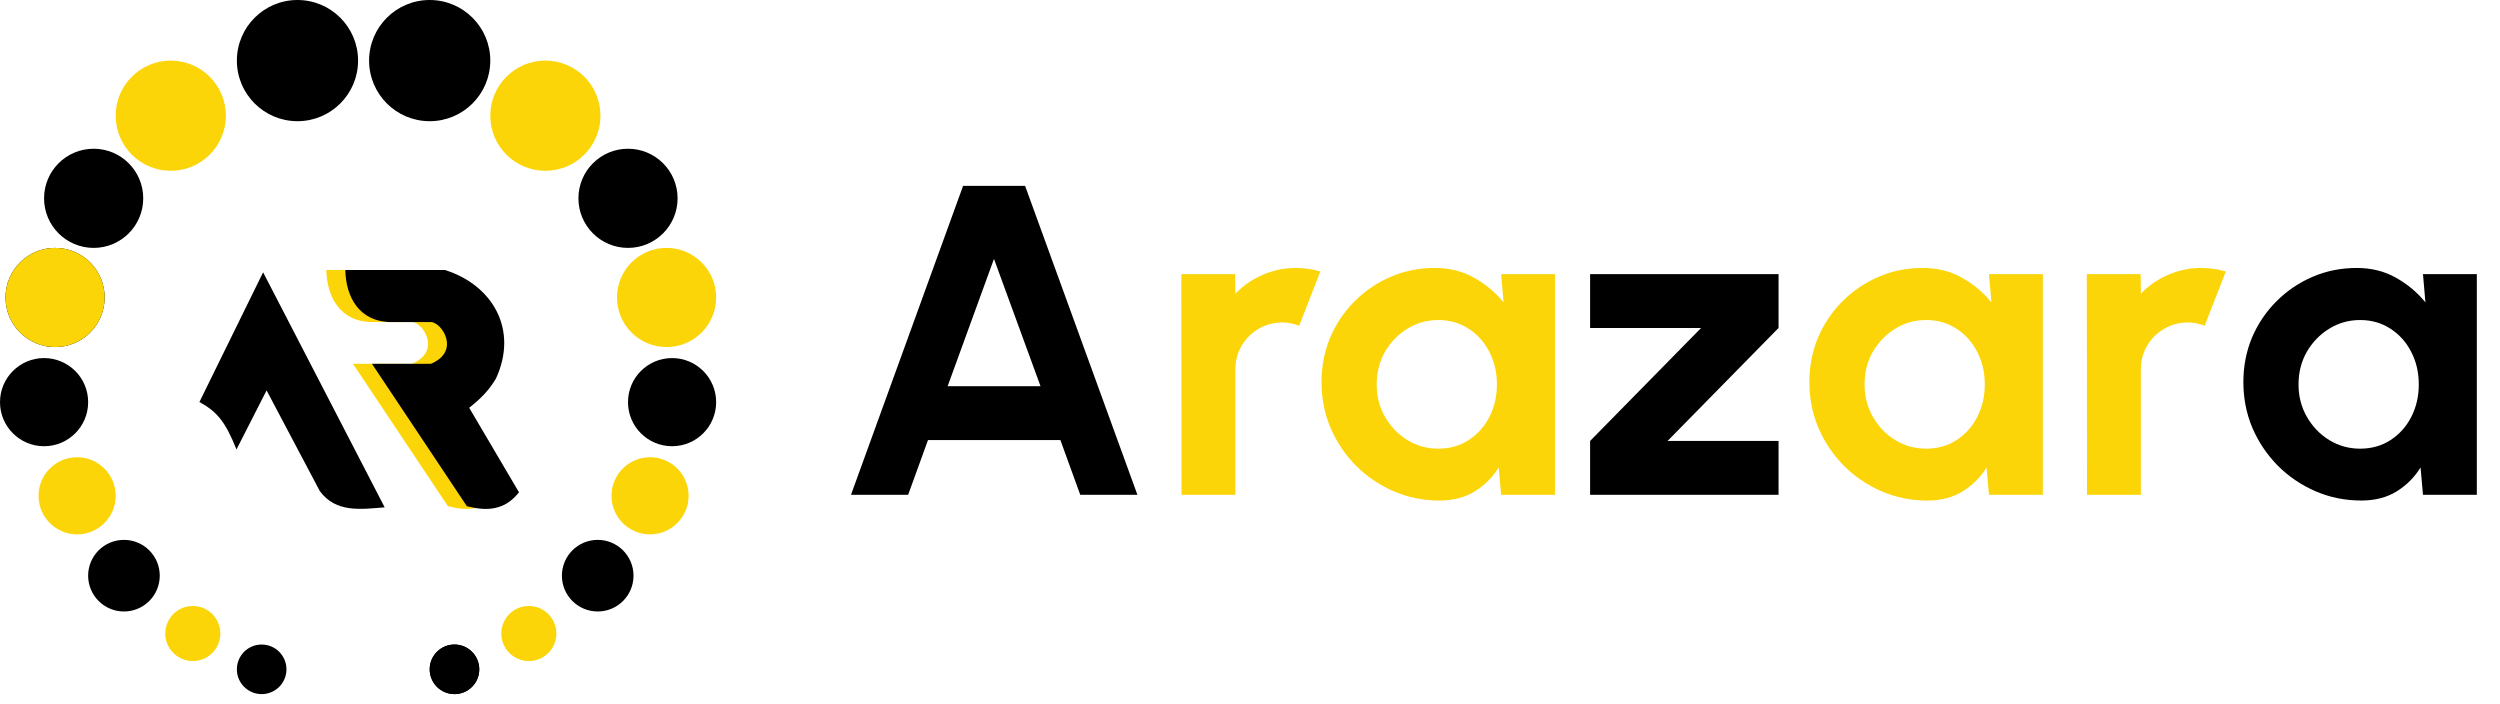
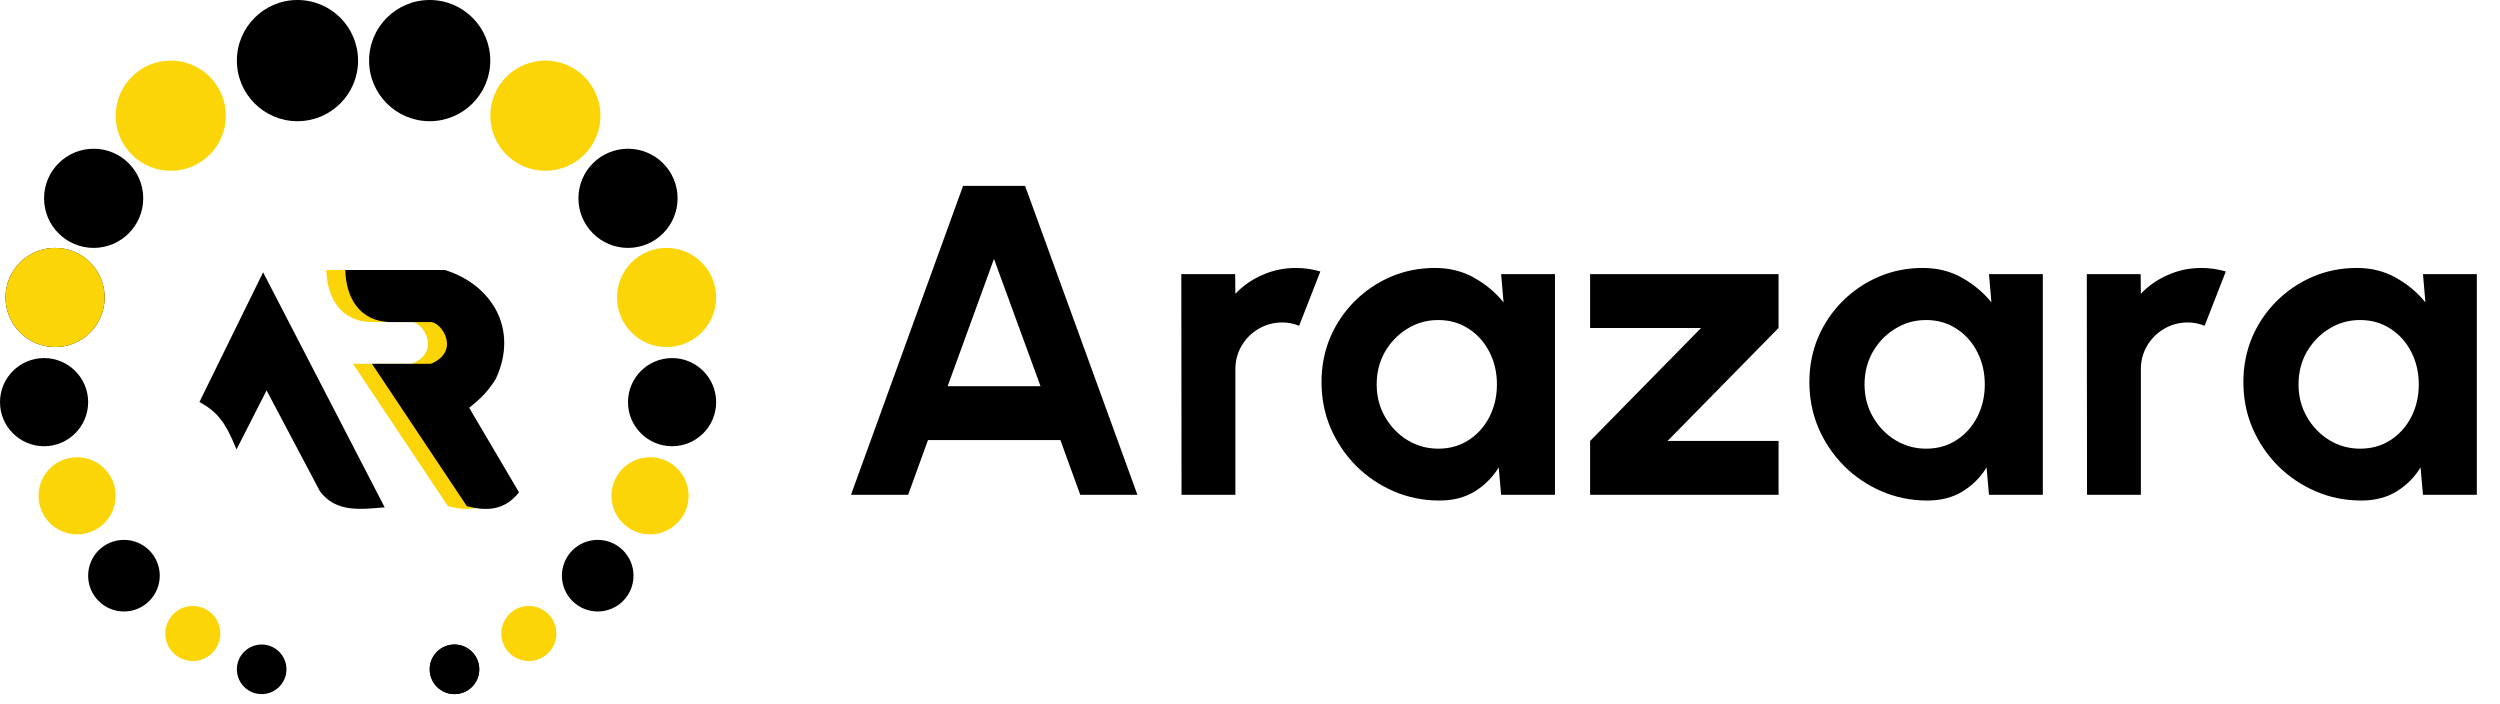
<svg xmlns="http://www.w3.org/2000/svg" width="192" height="54" viewBox="0 0 192 54" fill="none">
  <circle cx="22.846" cy="4.654" r="4.654" fill="black" />
  <circle cx="33" cy="4.654" r="4.654" fill="black" />
  <circle cx="41.885" cy="8.885" r="4.231" fill="#FBD507" />
  <circle cx="48.231" cy="15.231" r="3.808" fill="black" />
  <circle cx="13.115" cy="8.885" r="4.231" fill="#FBD507" />
  <circle cx="7.192" cy="15.231" r="3.808" fill="black" />
  <circle cx="4.231" cy="22.846" r="3.808" fill="black" />
  <circle cx="4.231" cy="22.846" r="3.808" fill="#FBD507" />
  <circle cx="3.385" cy="30.885" r="3.385" fill="black" />
  <circle cx="5.923" cy="38.077" r="2.962" fill="#FBD507" />
  <circle cx="9.519" cy="44.212" r="2.75" fill="black" />
  <circle cx="20.096" cy="51.404" r="1.904" fill="black" />
  <circle cx="34.904" cy="51.404" r="1.904" fill="black" />
  <circle cx="34.904" cy="51.404" r="1.904" fill="black" />
  <circle cx="14.808" cy="48.654" r="2.115" fill="#FBD507" />
  <circle cx="40.615" cy="48.654" r="2.115" fill="#FBD507" />
  <circle cx="45.904" cy="44.212" r="2.75" fill="black" />
  <circle cx="49.923" cy="38.077" r="2.962" fill="#FBD507" />
  <circle cx="51.615" cy="30.885" r="3.385" fill="black" />
  <circle cx="51.192" cy="22.846" r="3.808" fill="#FBD507" />
  <path d="M32.71 20.736H25.063C25.107 22.813 26.13 24.737 28.62 24.737H31.643C32.443 24.737 33.955 26.96 31.643 27.938H27.108L34.4 38.875C35.907 39.267 37.298 39.217 38.401 37.808L34.577 31.317C35.556 30.549 36.112 29.929 36.623 29.094C38.401 25.271 36.315 21.856 32.71 20.736Z" fill="#FBD507" />
  <path d="M34.167 20.736H26.52C26.563 22.813 27.587 24.737 30.077 24.737H33.1C33.9 24.737 35.412 26.96 33.1 27.938H28.565L35.856 38.875C37.364 39.267 38.754 39.217 39.858 37.808L36.034 31.317C37.013 30.549 37.569 29.929 38.079 29.094C39.858 25.271 37.772 21.856 34.167 20.736Z" fill="black" />
  <path d="M20.207 20.914L15.316 30.873C16.652 31.611 17.295 32.35 18.162 34.518L20.474 29.983L24.564 37.719C25.809 39.409 27.748 39.104 29.543 38.964L20.207 20.914Z" fill="black" />
-   <path d="M73.965 14.275H78.727L87.353 38H82.963L81.438 33.797H71.27L69.745 38H65.356L73.965 14.275ZM72.778 29.662H79.913L76.337 19.884L72.778 29.662ZM136.593 25.188L128.069 33.865H136.593V38H122.12V33.865L130.645 25.188H122.12V21.053H136.593V25.188ZM186.085 21.053H190.22V38H186.085L185.899 35.899C185.435 36.656 184.82 37.271 184.052 37.746C183.295 38.209 182.396 38.441 181.357 38.441C180.103 38.441 178.928 38.203 177.832 37.729C176.736 37.254 175.77 36.599 174.934 35.763C174.109 34.927 173.46 33.961 172.985 32.865C172.522 31.769 172.291 30.594 172.291 29.34C172.291 28.131 172.511 26.996 172.951 25.934C173.403 24.872 174.03 23.94 174.833 23.138C175.635 22.336 176.561 21.709 177.612 21.257C178.662 20.805 179.792 20.579 181.001 20.579C182.12 20.579 183.119 20.827 184.001 21.325C184.893 21.822 185.65 22.454 186.272 23.223L186.085 21.053ZM181.255 34.458C182.137 34.458 182.916 34.238 183.594 33.797C184.272 33.357 184.803 32.764 185.187 32.018C185.571 31.261 185.763 30.43 185.763 29.527C185.763 28.611 185.571 27.781 185.187 27.035C184.803 26.279 184.266 25.68 183.577 25.239C182.899 24.799 182.125 24.578 181.255 24.578C180.385 24.578 179.589 24.804 178.866 25.256C178.154 25.697 177.584 26.29 177.154 27.035C176.736 27.781 176.527 28.611 176.527 29.527C176.527 30.442 176.742 31.272 177.171 32.018C177.6 32.764 178.171 33.357 178.883 33.797C179.606 34.238 180.397 34.458 181.255 34.458Z" fill="black" />
-   <path d="M90.742 38L90.725 21.053H94.86L94.877 22.562C95.454 21.951 96.143 21.471 96.945 21.121C97.747 20.76 98.611 20.579 99.538 20.579C100.159 20.579 100.78 20.669 101.402 20.85L99.775 25.019C99.346 24.849 98.916 24.765 98.487 24.765C97.82 24.765 97.21 24.928 96.657 25.256C96.115 25.572 95.68 26.007 95.352 26.561C95.035 27.103 94.877 27.708 94.877 28.374V38H90.742ZM115.286 21.053H119.421V38H115.286L115.1 35.899C114.637 36.656 114.021 37.271 113.253 37.746C112.496 38.209 111.598 38.441 110.558 38.441C109.304 38.441 108.129 38.203 107.033 37.729C105.938 37.254 104.972 36.599 104.136 35.763C103.311 34.927 102.661 33.961 102.187 32.865C101.723 31.769 101.492 30.594 101.492 29.34C101.492 28.131 101.712 26.996 102.153 25.934C102.605 24.872 103.232 23.94 104.034 23.138C104.836 22.336 105.762 21.709 106.813 21.257C107.864 20.805 108.994 20.579 110.202 20.579C111.321 20.579 112.321 20.827 113.202 21.325C114.095 21.822 114.851 22.454 115.473 23.223L115.286 21.053ZM110.457 34.458C111.338 34.458 112.117 34.238 112.795 33.797C113.473 33.357 114.004 32.764 114.388 32.018C114.772 31.261 114.964 30.43 114.964 29.527C114.964 28.611 114.772 27.781 114.388 27.035C114.004 26.279 113.467 25.68 112.778 25.239C112.1 24.799 111.327 24.578 110.457 24.578C109.587 24.578 108.79 24.804 108.067 25.256C107.355 25.697 106.785 26.29 106.356 27.035C105.938 27.781 105.729 28.611 105.729 29.527C105.729 30.442 105.943 31.272 106.372 32.018C106.802 32.764 107.372 33.357 108.084 33.797C108.807 34.238 109.598 34.458 110.457 34.458ZM152.754 21.053H156.889V38H152.754L152.568 35.899C152.105 36.656 151.489 37.271 150.721 37.746C149.964 38.209 149.066 38.441 148.026 38.441C146.772 38.441 145.597 38.203 144.501 37.729C143.406 37.254 142.44 36.599 141.604 35.763C140.779 34.927 140.129 33.961 139.655 32.865C139.191 31.769 138.96 30.594 138.96 29.34C138.96 28.131 139.18 26.996 139.621 25.934C140.073 24.872 140.7 23.94 141.502 23.138C142.304 22.336 143.23 21.709 144.281 21.257C145.332 20.805 146.462 20.579 147.67 20.579C148.789 20.579 149.789 20.827 150.67 21.325C151.563 21.822 152.319 22.454 152.941 23.223L152.754 21.053ZM147.925 34.458C148.806 34.458 149.585 34.238 150.263 33.797C150.941 33.357 151.472 32.764 151.856 32.018C152.24 31.261 152.432 30.43 152.432 29.527C152.432 28.611 152.24 27.781 151.856 27.035C151.472 26.279 150.936 25.68 150.246 25.239C149.568 24.799 148.795 24.578 147.925 24.578C147.055 24.578 146.258 24.804 145.535 25.256C144.823 25.697 144.253 26.29 143.824 27.035C143.406 27.781 143.197 28.611 143.197 29.527C143.197 30.442 143.411 31.272 143.841 32.018C144.27 32.764 144.84 33.357 145.552 33.797C146.275 34.238 147.066 34.458 147.925 34.458ZM160.283 38L160.266 21.053H164.401L164.418 22.562C164.994 21.951 165.684 21.471 166.486 21.121C167.288 20.76 168.152 20.579 169.079 20.579C169.7 20.579 170.321 20.669 170.943 20.85L169.316 25.019C168.887 24.849 168.457 24.765 168.028 24.765C167.361 24.765 166.751 24.928 166.198 25.256C165.655 25.572 165.22 26.007 164.893 26.561C164.576 27.103 164.418 27.708 164.418 28.374V38H160.283Z" fill="#FBD507" />
+   <path d="M73.965 14.275H78.727L87.353 38H82.963L81.438 33.797H71.27L69.745 38H65.356L73.965 14.275ZM72.778 29.662H79.913L76.337 19.884L72.778 29.662ZM90.742 38L90.725 21.053H94.86L94.877 22.562C95.454 21.951 96.143 21.471 96.945 21.121C97.747 20.76 98.611 20.579 99.538 20.579C100.159 20.579 100.78 20.669 101.402 20.85L99.775 25.019C99.346 24.849 98.916 24.765 98.487 24.765C97.82 24.765 97.21 24.928 96.657 25.256C96.115 25.572 95.68 26.007 95.352 26.561C95.035 27.103 94.877 27.708 94.877 28.374V38H90.742ZM115.286 21.053H119.421V38H115.286L115.1 35.899C114.637 36.656 114.021 37.271 113.253 37.746C112.496 38.209 111.598 38.441 110.558 38.441C109.304 38.441 108.129 38.203 107.033 37.729C105.938 37.254 104.972 36.599 104.136 35.763C103.311 34.927 102.661 33.961 102.187 32.865C101.723 31.769 101.492 30.594 101.492 29.34C101.492 28.131 101.712 26.996 102.153 25.934C102.605 24.872 103.232 23.94 104.034 23.138C104.836 22.336 105.762 21.709 106.813 21.257C107.864 20.805 108.994 20.579 110.202 20.579C111.321 20.579 112.321 20.827 113.202 21.325C114.095 21.822 114.851 22.454 115.473 23.223L115.286 21.053ZM110.457 34.458C111.338 34.458 112.117 34.238 112.795 33.797C113.473 33.357 114.004 32.764 114.388 32.018C114.772 31.261 114.964 30.43 114.964 29.527C114.964 28.611 114.772 27.781 114.388 27.035C114.004 26.279 113.467 25.68 112.778 25.239C112.1 24.799 111.327 24.578 110.457 24.578C109.587 24.578 108.79 24.804 108.067 25.256C107.355 25.697 106.785 26.29 106.356 27.035C105.938 27.781 105.729 28.611 105.729 29.527C105.729 30.442 105.943 31.272 106.372 32.018C106.802 32.764 107.372 33.357 108.084 33.797C108.807 34.238 109.598 34.458 110.457 34.458ZM136.593 25.188L128.069 33.865H136.593V38H122.12V33.865L130.645 25.188H122.12V21.053H136.593V25.188ZM152.754 21.053H156.889V38H152.754L152.568 35.899C152.105 36.656 151.489 37.271 150.721 37.746C149.964 38.209 149.066 38.441 148.026 38.441C146.772 38.441 145.597 38.203 144.501 37.729C143.406 37.254 142.44 36.599 141.604 35.763C140.779 34.927 140.129 33.961 139.655 32.865C139.191 31.769 138.96 30.594 138.96 29.34C138.96 28.131 139.18 26.996 139.621 25.934C140.073 24.872 140.7 23.94 141.502 23.138C142.304 22.336 143.23 21.709 144.281 21.257C145.332 20.805 146.462 20.579 147.67 20.579C148.789 20.579 149.789 20.827 150.67 21.325C151.563 21.822 152.319 22.454 152.941 23.223L152.754 21.053ZM147.925 34.458C148.806 34.458 149.585 34.238 150.263 33.797C150.941 33.357 151.472 32.764 151.856 32.018C152.24 31.261 152.432 30.43 152.432 29.527C152.432 28.611 152.24 27.781 151.856 27.035C151.472 26.279 150.936 25.68 150.246 25.239C149.568 24.799 148.795 24.578 147.925 24.578C147.055 24.578 146.258 24.804 145.535 25.256C144.823 25.697 144.253 26.29 143.824 27.035C143.406 27.781 143.197 28.611 143.197 29.527C143.197 30.442 143.411 31.272 143.841 32.018C144.27 32.764 144.84 33.357 145.552 33.797C146.275 34.238 147.066 34.458 147.925 34.458ZM160.283 38L160.266 21.053H164.401L164.418 22.562C164.994 21.951 165.684 21.471 166.486 21.121C167.288 20.76 168.152 20.579 169.079 20.579C169.7 20.579 170.321 20.669 170.943 20.85L169.316 25.019C168.887 24.849 168.457 24.765 168.028 24.765C167.361 24.765 166.751 24.928 166.198 25.256C165.655 25.572 165.22 26.007 164.893 26.561C164.576 27.103 164.418 27.708 164.418 28.374V38H160.283ZM186.085 21.053H190.22V38H186.085L185.899 35.899C185.435 36.656 184.82 37.271 184.052 37.746C183.295 38.209 182.396 38.441 181.357 38.441C180.103 38.441 178.928 38.203 177.832 37.729C176.736 37.254 175.77 36.599 174.934 35.763C174.109 34.927 173.46 33.961 172.985 32.865C172.522 31.769 172.291 30.594 172.291 29.34C172.291 28.131 172.511 26.996 172.951 25.934C173.403 24.872 174.03 23.94 174.833 23.138C175.635 22.336 176.561 21.709 177.612 21.257C178.662 20.805 179.792 20.579 181.001 20.579C182.12 20.579 183.119 20.827 184.001 21.325C184.893 21.822 185.65 22.454 186.272 23.223L186.085 21.053ZM181.255 34.458C182.137 34.458 182.916 34.238 183.594 33.797C184.272 33.357 184.803 32.764 185.187 32.018C185.571 31.261 185.763 30.43 185.763 29.527C185.763 28.611 185.571 27.781 185.187 27.035C184.803 26.279 184.266 25.68 183.577 25.239C182.899 24.799 182.125 24.578 181.255 24.578C180.385 24.578 179.589 24.804 178.866 25.256C178.154 25.697 177.584 26.29 177.154 27.035C176.736 27.781 176.527 28.611 176.527 29.527C176.527 30.442 176.742 31.272 177.171 32.018C177.6 32.764 178.171 33.357 178.883 33.797C179.606 34.238 180.397 34.458 181.255 34.458Z" fill="black" />
</svg>
